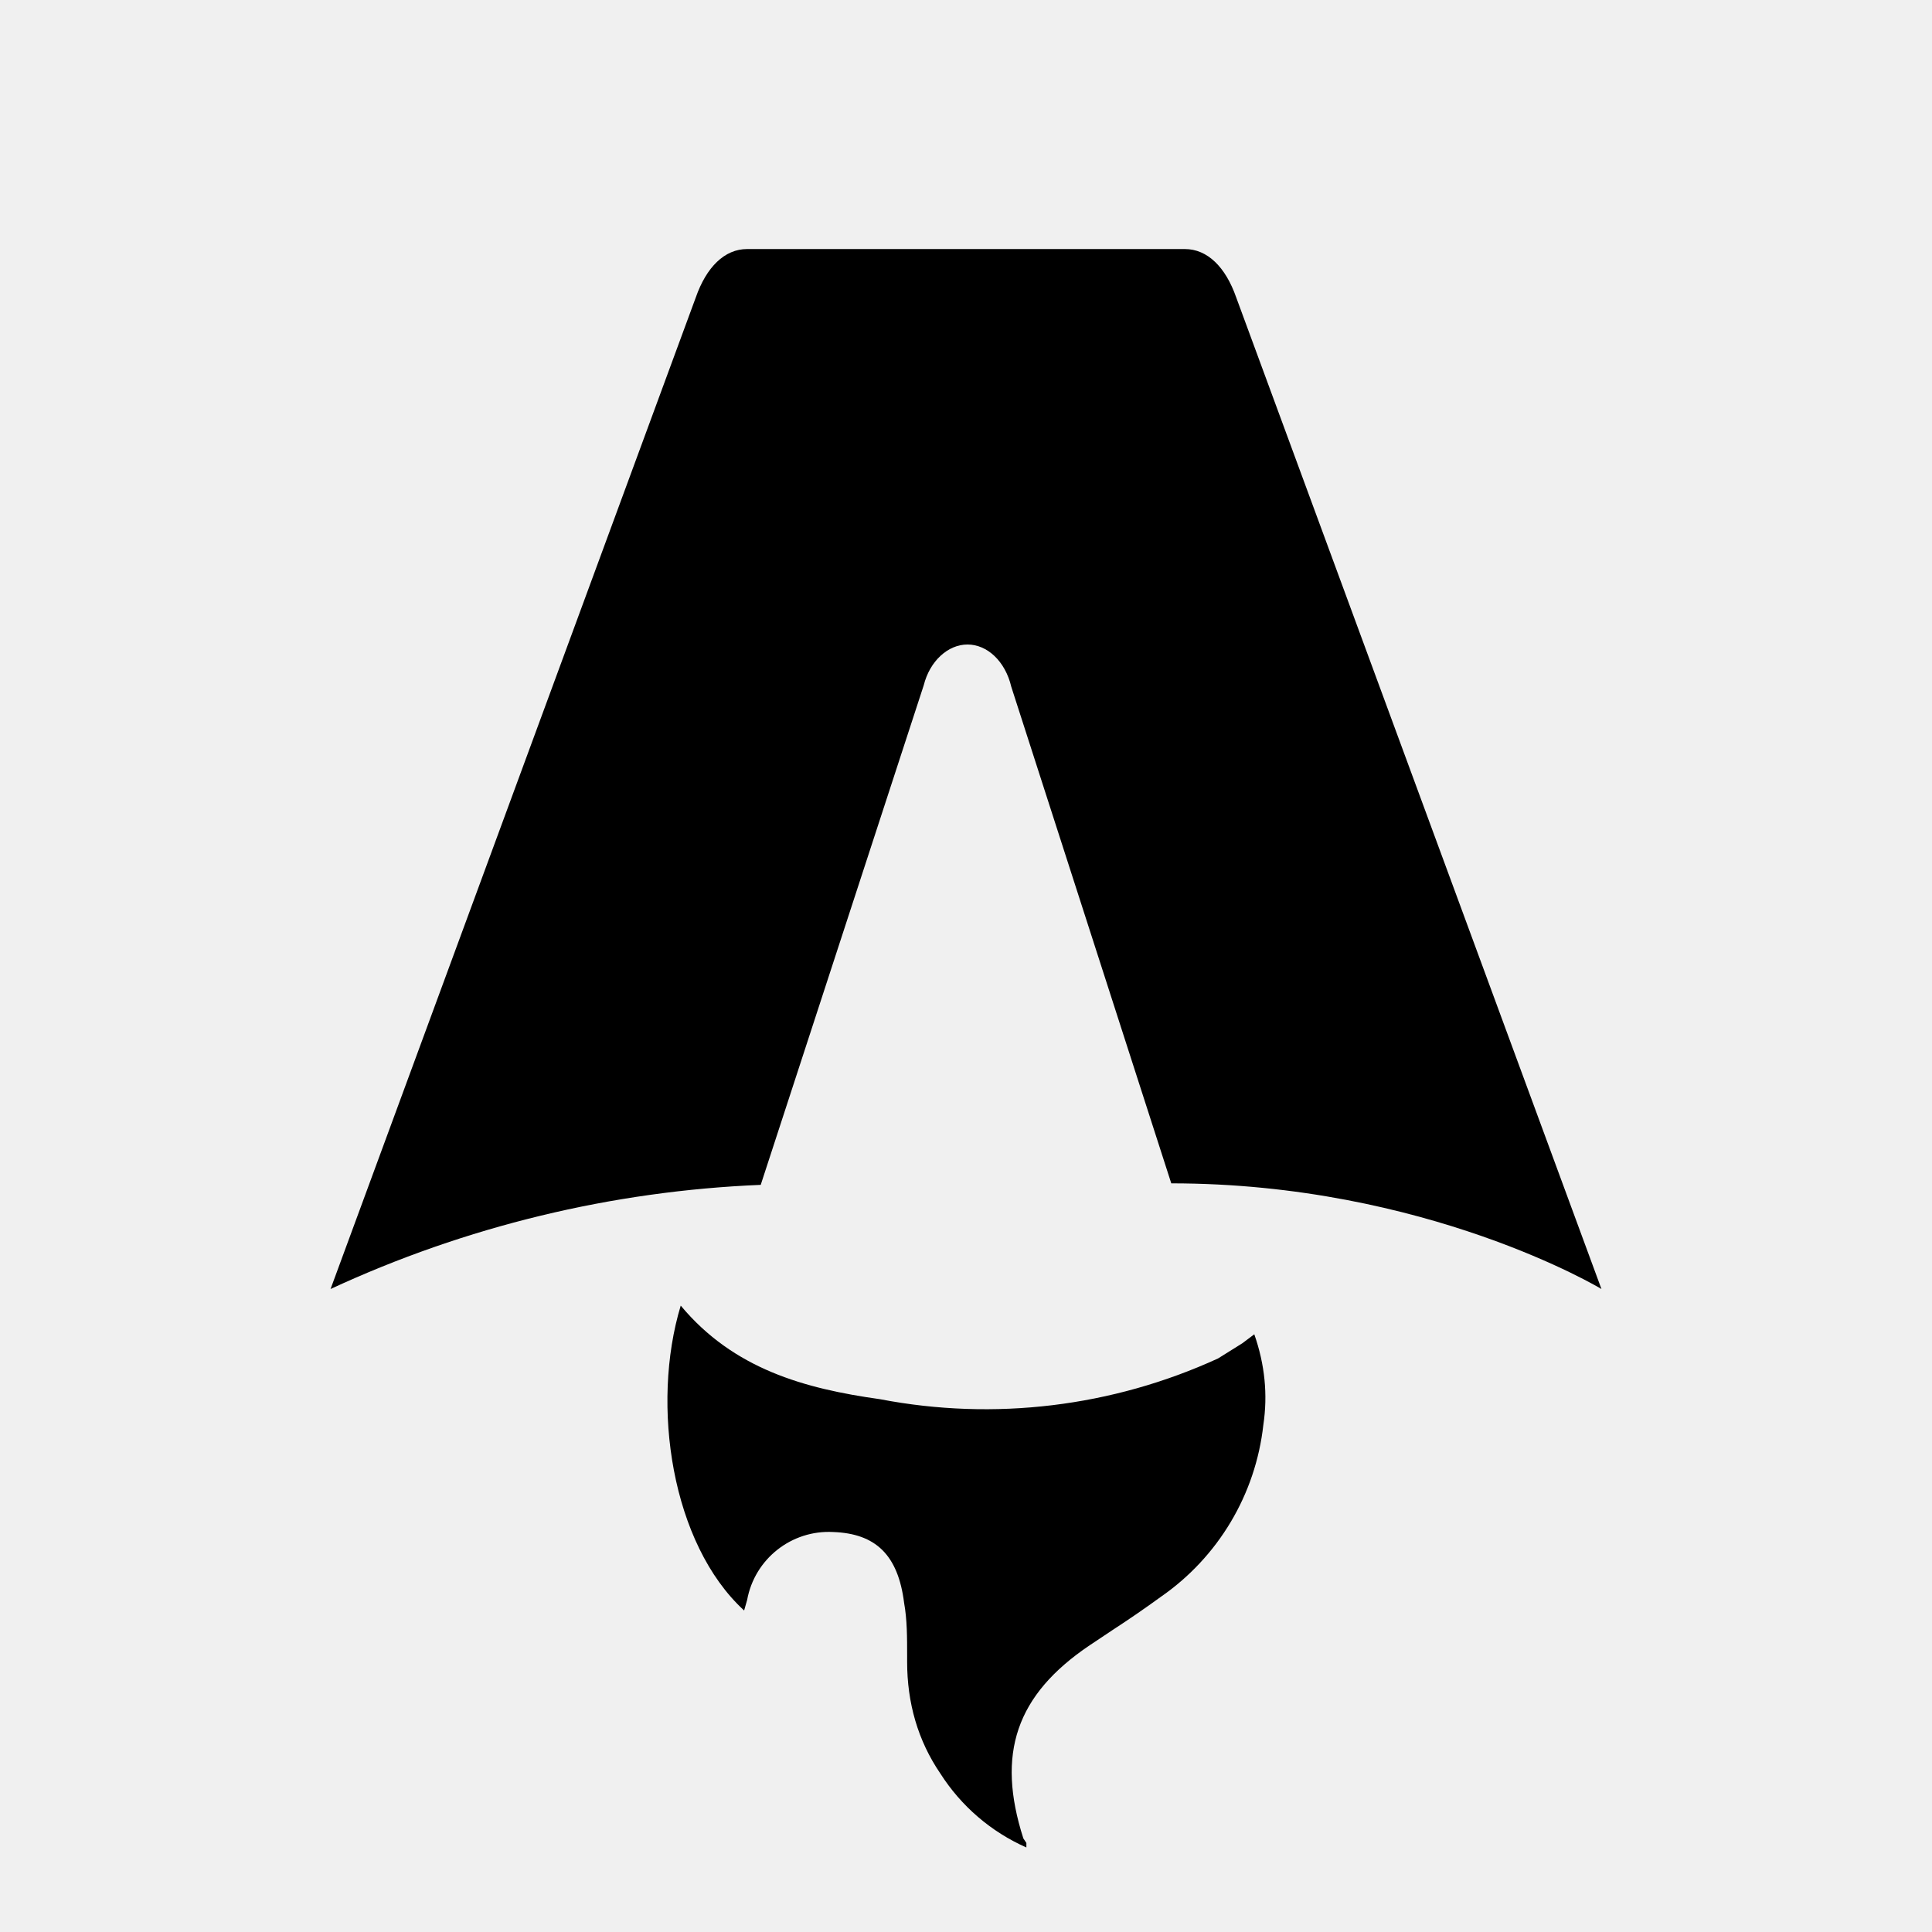
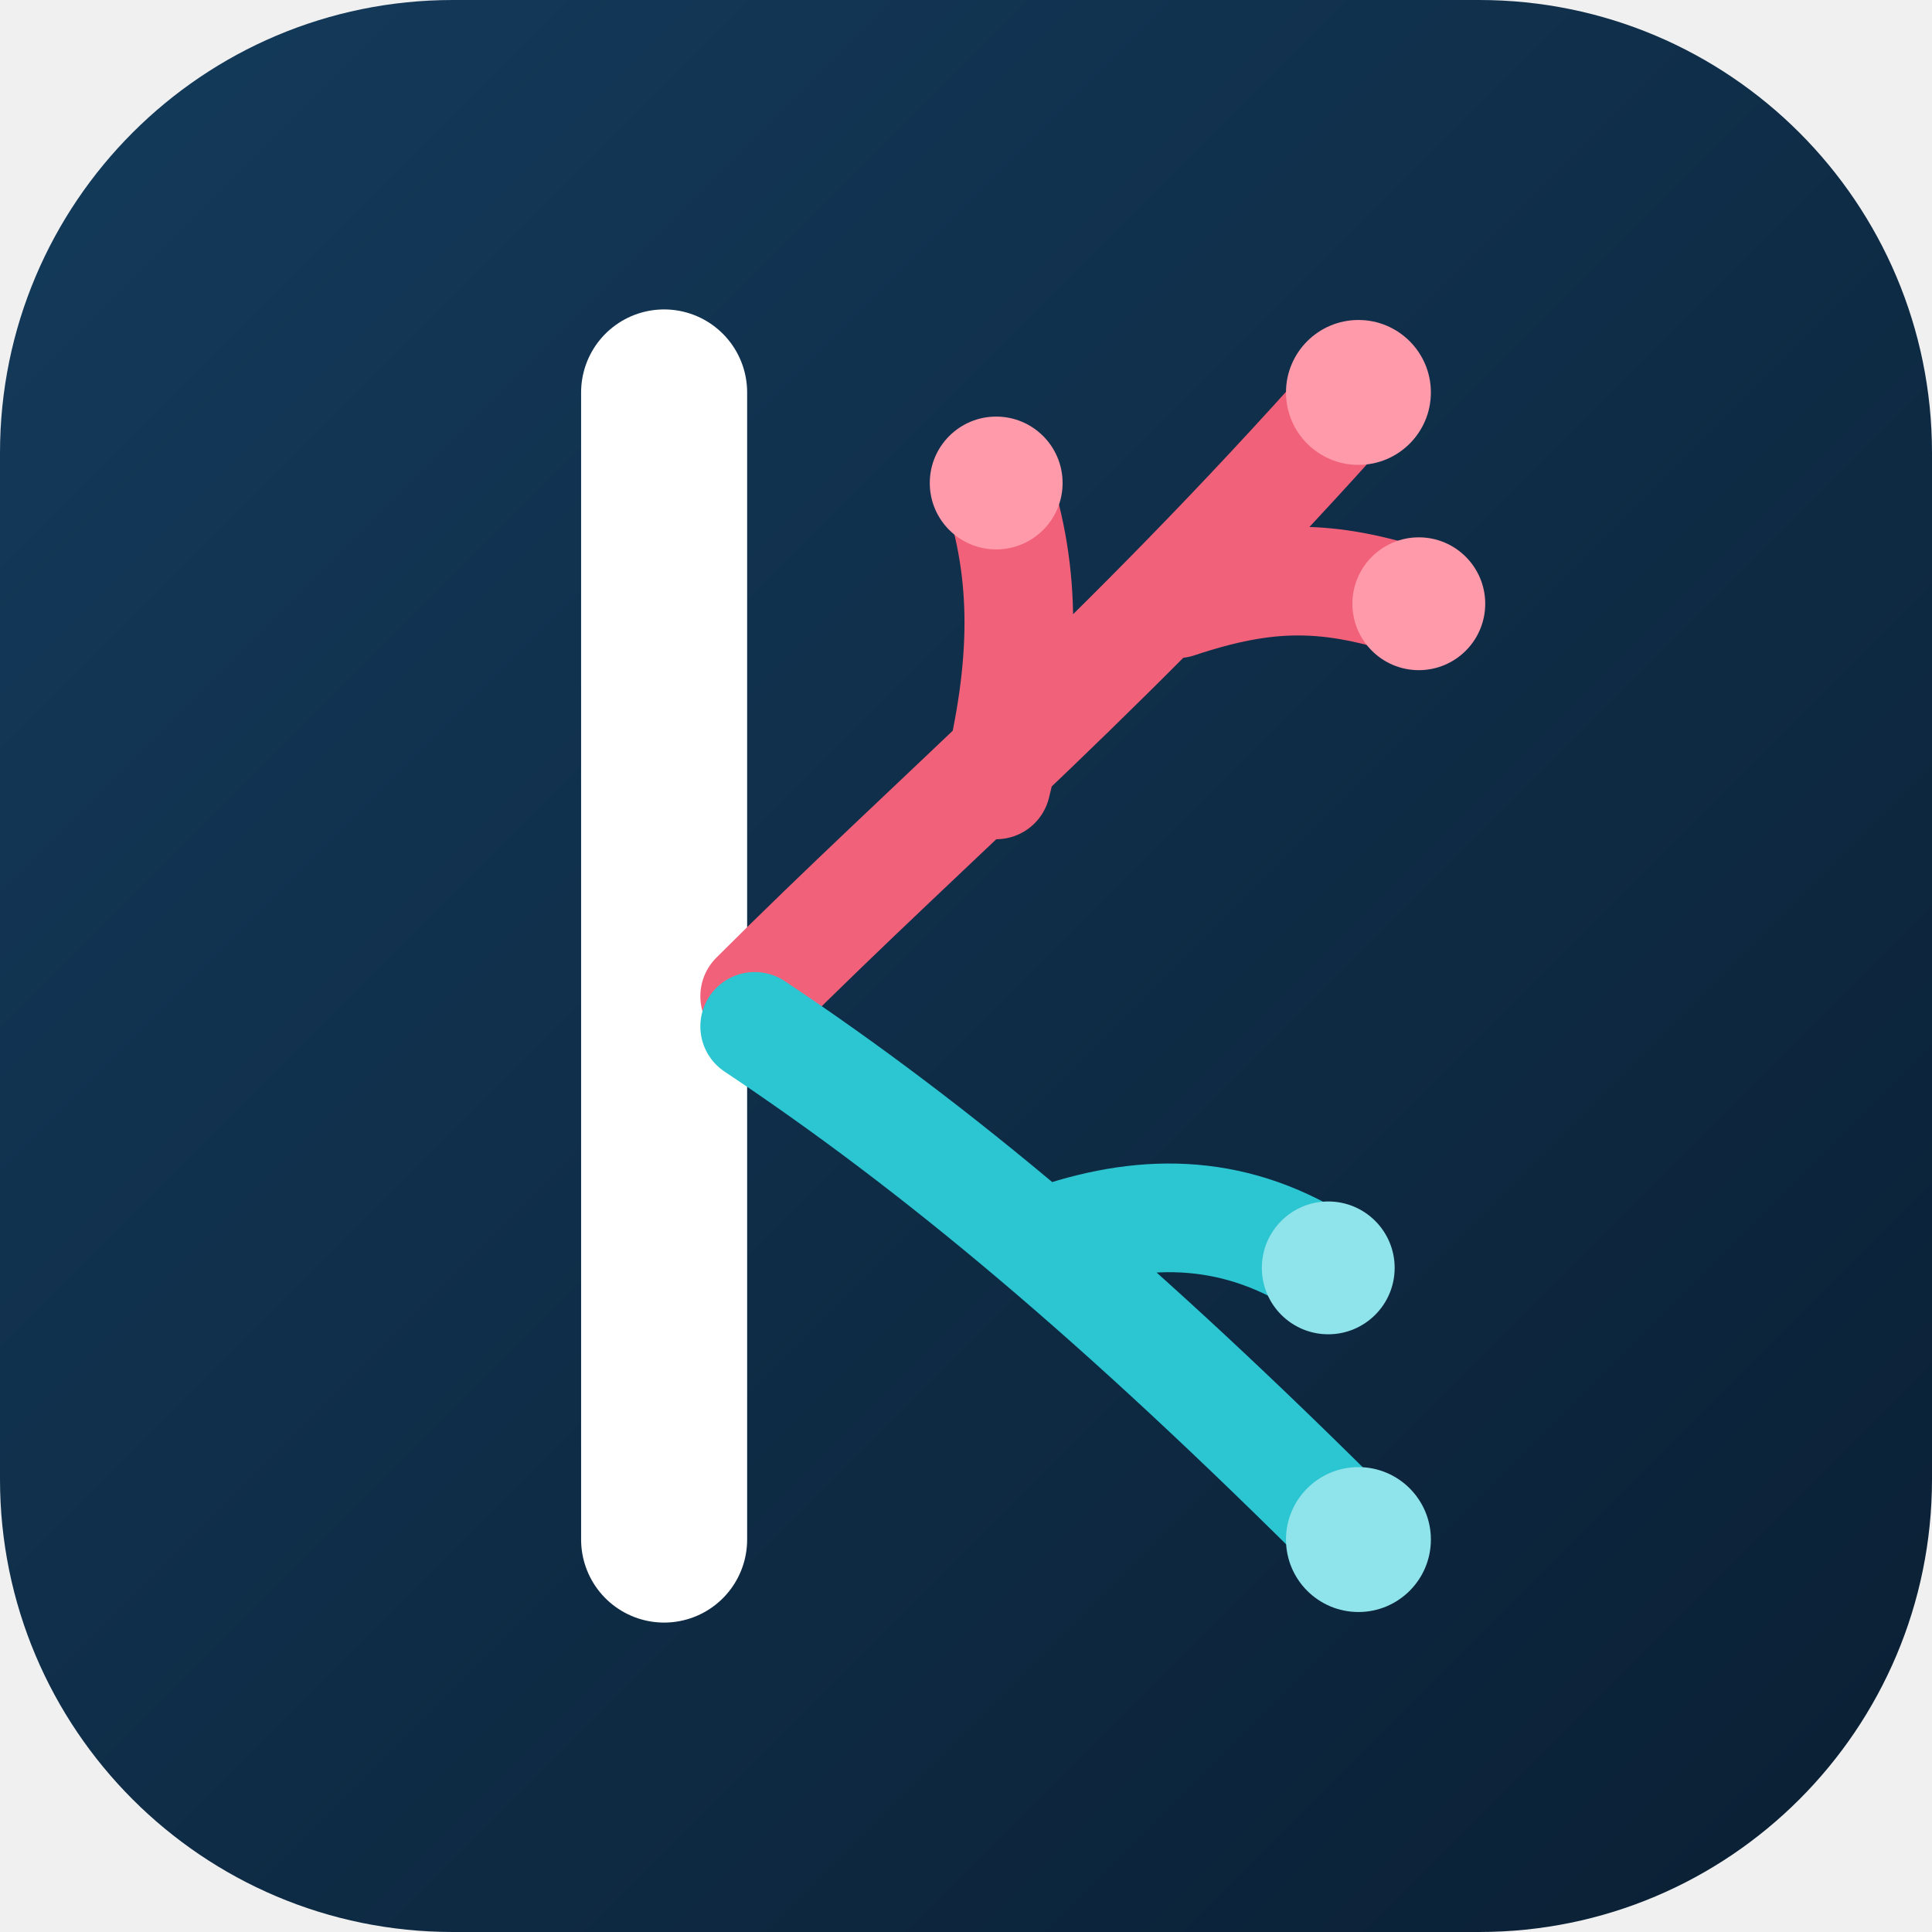
- <svg xmlns="http://www.w3.org/2000/svg" fill="none" viewBox="0 0 128 128">
-   <path d="M50.4 78.5a75.1 75.1 0 0 0-28.5 6.9l24.2-65.7c.7-2 1.9-3.2 3.4-3.2h29c1.5 0 2.7 1.2 3.4 3.2l24.2 65.7s-11.6-7-28.5-7L67 45.5c-.4-1.7-1.6-2.8-2.9-2.8-1.3 0-2.5 1.1-2.9 2.7L50.4 78.5Zm-1.1 28.2Zm-4.2-20.2c-2 6.6-.6 15.8 4.2 20.2a17.5 17.5 0 0 1 .2-.7 5.5 5.5 0 0 1 5.7-4.5c2.8.1 4.3 1.5 4.7 4.7.2 1.1.2 2.3.2 3.5v.4c0 2.7.7 5.2 2.2 7.4a13 13 0 0 0 5.7 4.9v-.3l-.2-.3c-1.8-5.6-.5-9.5 4.4-12.8l1.5-1a73 73 0 0 0 3.2-2.2 16 16 0 0 0 6.8-11.4c.3-2 .1-4-.6-6l-.8.6-1.6 1a37 37 0 0 1-22.4 2.7c-5-.7-9.7-2-13.2-6.2Z" />
-   <style>
-         path { fill: #000; }
-         @media (prefers-color-scheme: dark) {
-             path { fill: #FFF; }
-         }
-     </style>
+ <svg xmlns="http://www.w3.org/2000/svg" viewBox="0 0 64 64">
+   <defs>
+     <linearGradient id="bg" x1="0" y1="0" x2="1" y2="1">
+       <stop offset="0" stop-color="#143B5C" />
+       <stop offset="1" stop-color="#0A1F33" />
+     </linearGradient>
+   </defs>
+   <rect width="64" height="64" rx="15" fill="url(#bg)" />
+   <g fill="none" stroke-linecap="round" stroke-linejoin="round">
+     <path d="M22 13v38" stroke="#fff" stroke-width="5.5" />
+     <path d="M25 33C31 27 37 22 45 13M33 26c1-4 1-7 0-10M39 20c3-1 5-1 8 0" stroke="#F2617A" stroke-width="3.6" />
+     <path d="M25 34c6 4 12 9 20 17M35 41c3-1 6-1 9 1" stroke="#2CC5D2" stroke-width="3.6" />
+   </g>
+   <g fill="#FF9AAA">
+     <circle cx="45" cy="13" r="2.4" />
+     <circle cx="33" cy="16" r="2.2" />
+     <circle cx="47" cy="20" r="2.2" />
+   </g>
+   <g fill="#8FE3EA">
+     <circle cx="45" cy="51" r="2.4" />
+     <circle cx="44" cy="42" r="2.2" />
+   </g>
</svg>
